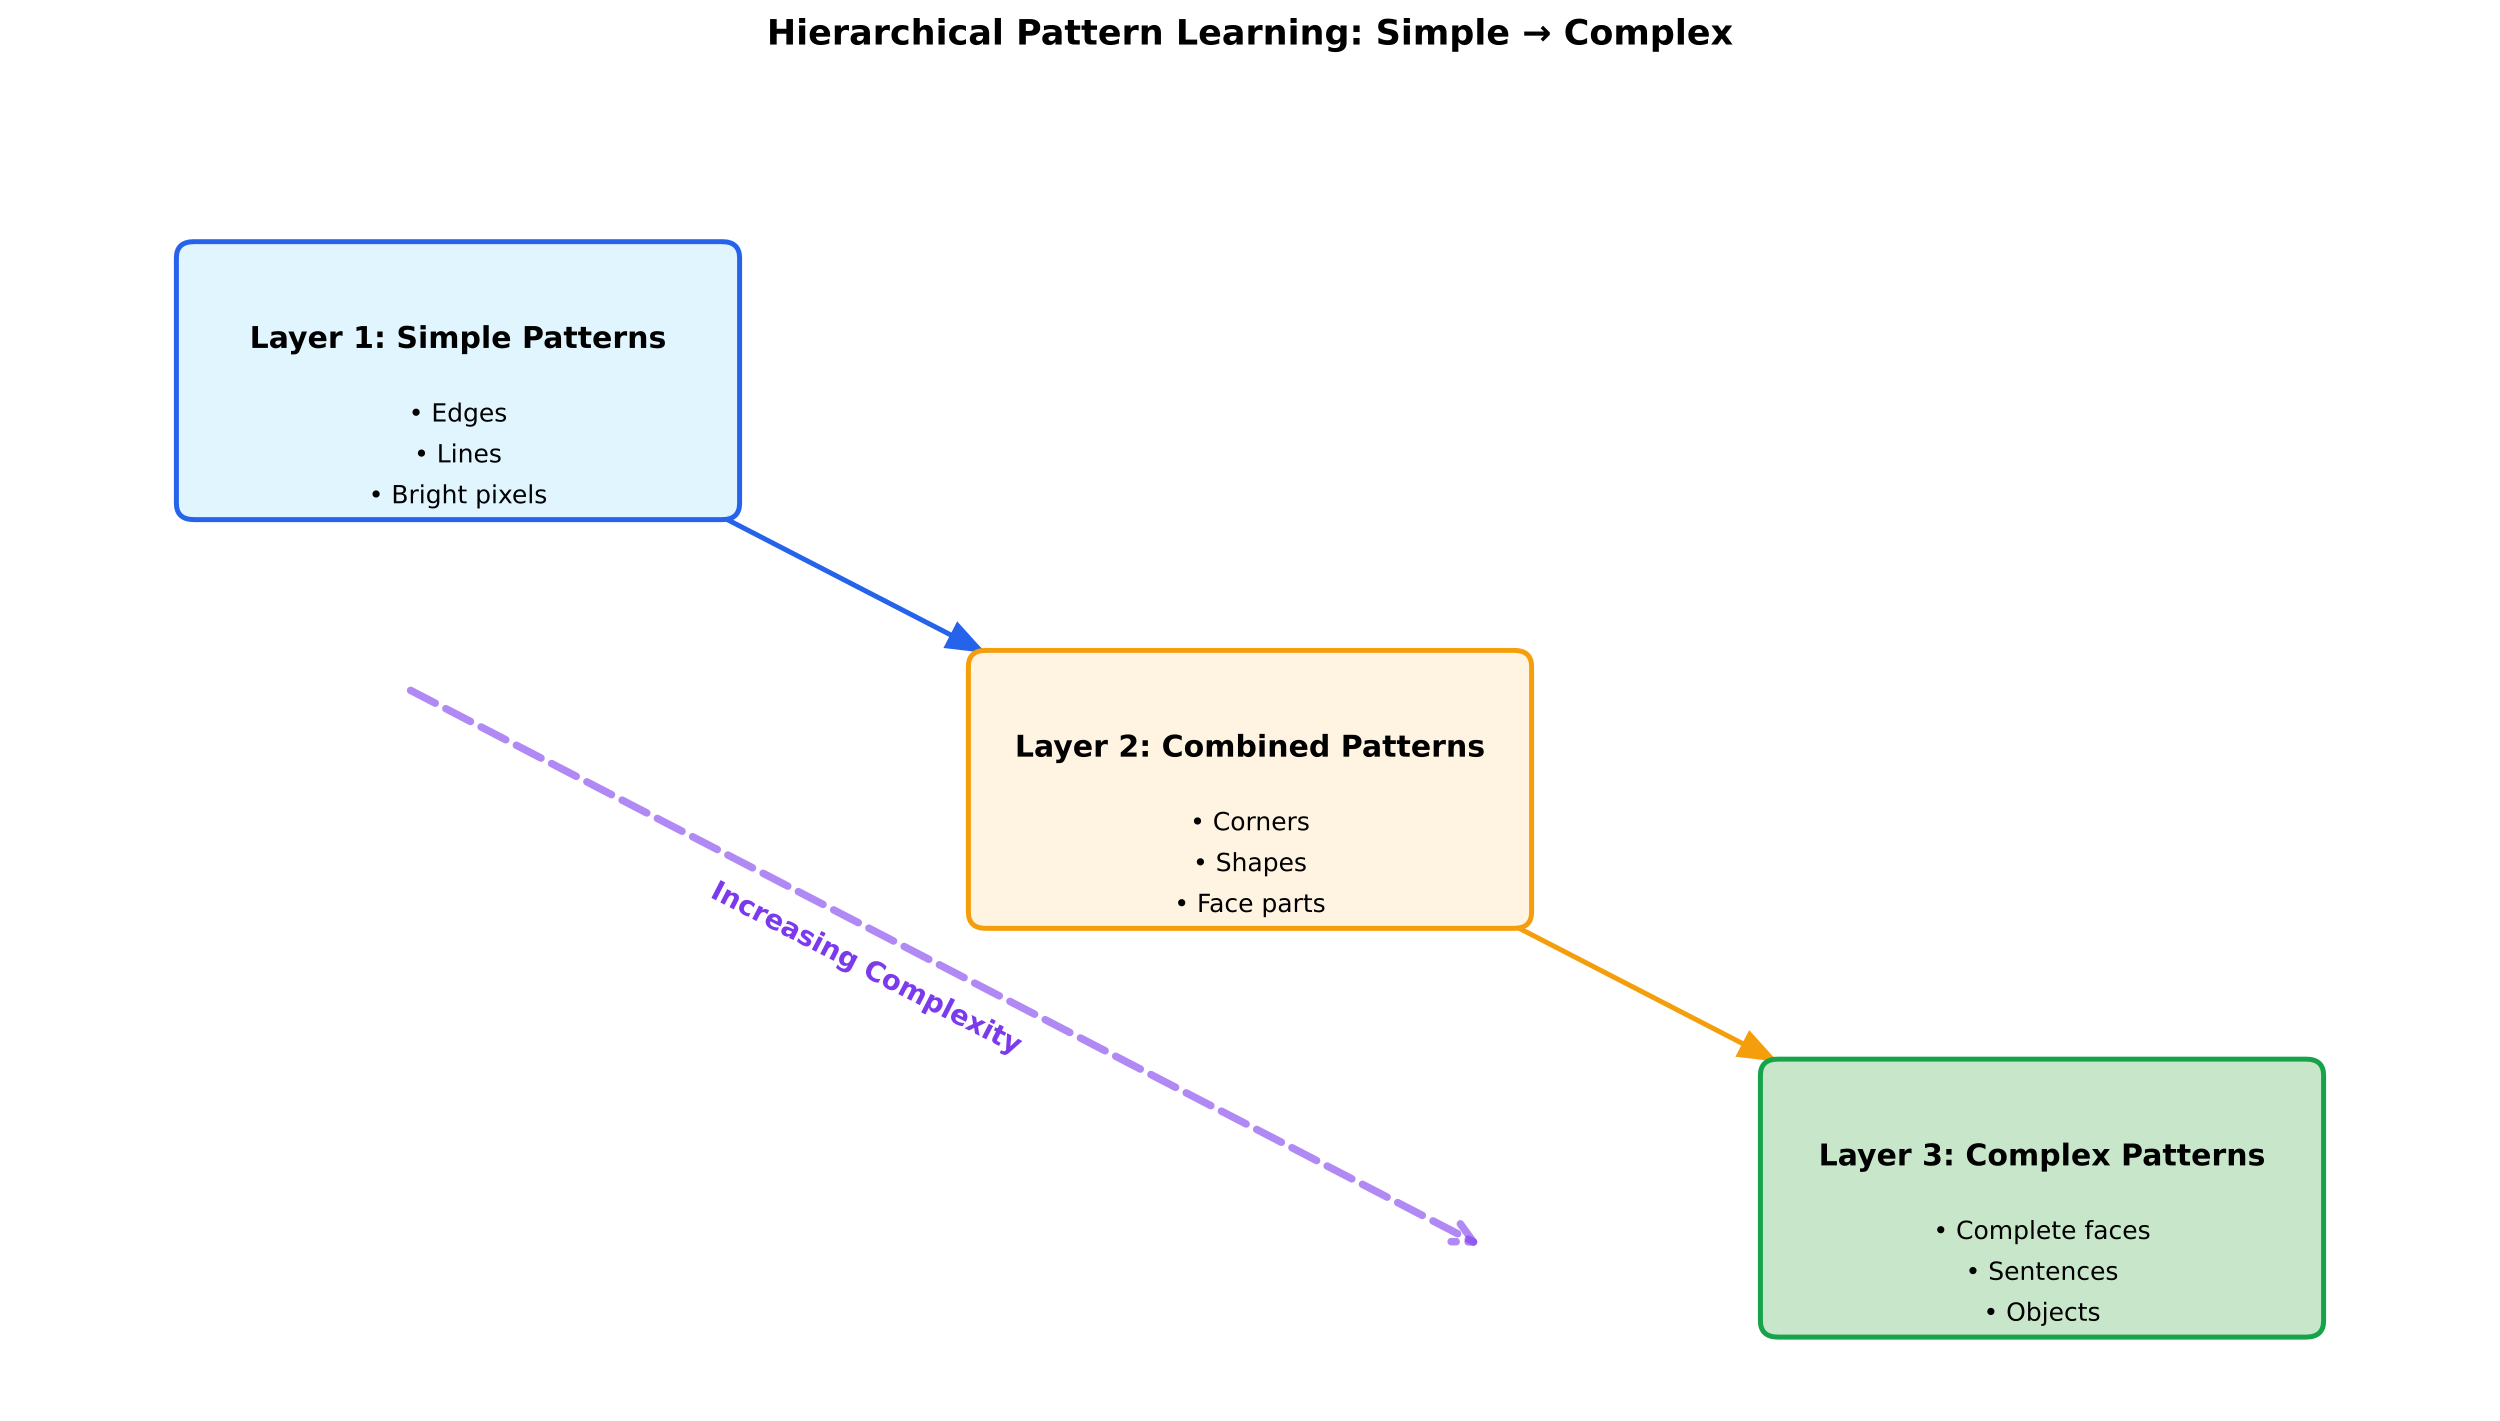
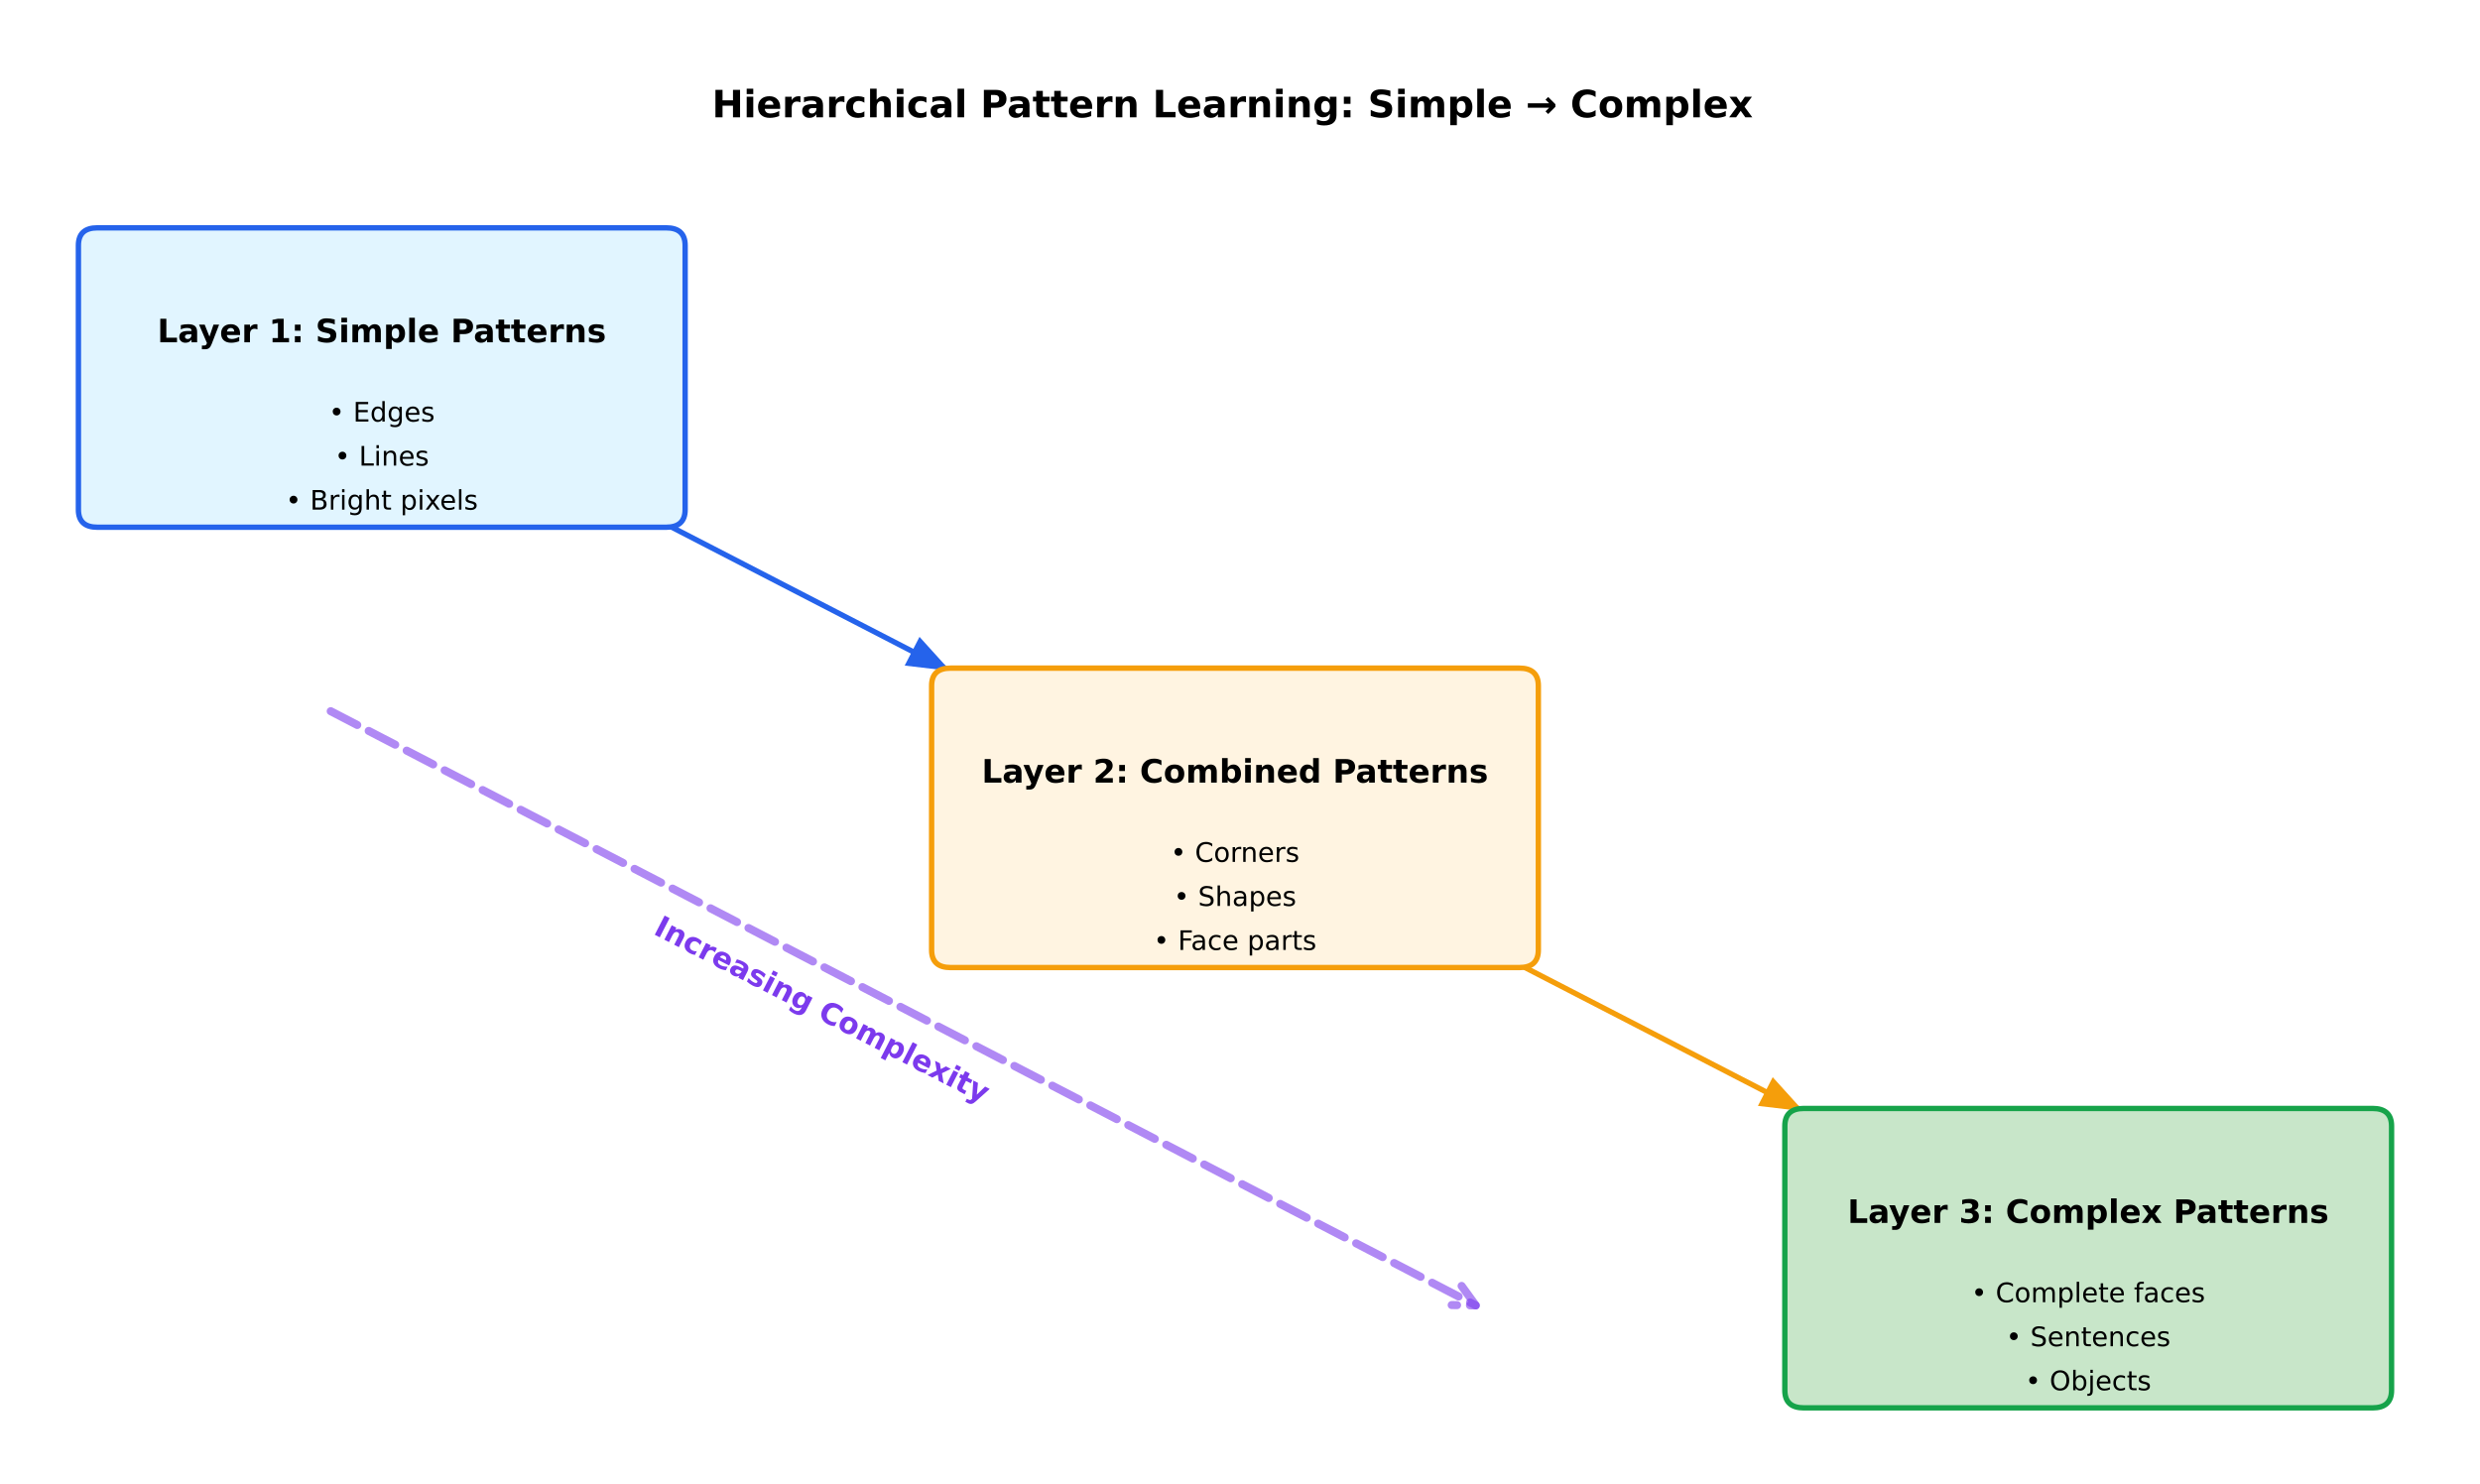
- <svg xmlns="http://www.w3.org/2000/svg" xmlns:xlink="http://www.w3.org/1999/xlink" width="1000.8pt" height="568.638pt" viewBox="0 0 1000.8 568.638" version="1.1" id="svg648">
+ <svg xmlns="http://www.w3.org/2000/svg" xmlns:xlink="http://www.w3.org/1999/xlink" width="921.577pt" height="551.217pt" viewBox="0 0 921.577 551.217" version="1.1" id="svg648">
  <defs id="defs15">
    <style type="text/css" id="style4">*{stroke-linejoin: round; stroke-linecap: butt}</style>
    <marker id="arrow-blue" markerWidth="8" markerHeight="8" refX="7" refY="3" orient="auto">
-       <polygon points="0 0, 8 3, 0 6" fill="#2563eb" id="polygon6" />
+       <polygon points="0,6 0,0 8,3 " fill="#2563eb" id="polygon6" />
    </marker>
    <marker id="arrow-orange" markerWidth="8" markerHeight="8" refX="7" refY="3" orient="auto">
-       <polygon points="0 0, 8 3, 0 6" fill="#f59e0b" id="polygon9" />
+       <polygon points="0,6 0,0 8,3 " fill="#f59e0b" id="polygon9" />
    </marker>
    <marker id="arrow-purple" markerWidth="8" markerHeight="8" refX="7" refY="3" orient="auto">
-       <polygon points="0 0, 8 3, 0 6" fill="#7c3aed" id="polygon12" />
+       <polygon points="0,6 0,0 8,3 " fill="#7c3aed" id="polygon12" />
    </marker>
  </defs>
-   <g id="figure_1" style="display:inline">
-     <g id="axes_1">
+   <g id="figure_1" style="display:inline" transform="translate(-64.58874,-57.42234)">
+     <g id="axes_1" transform="translate(23.11297,45.34314)">
      <g id="box_layer1">
        <g id="patch_2">
          <path d="M 77.657,208.008 H 289.029 q 7.046,0 7.046,-6.545 v -98.175 q 0,-6.545 -7.046,-6.545 H 77.657 q -7.046,0 -7.046,6.545 v 98.175 q 0,6.545 7.046,6.545 z" clip-path="url(#pd5bb34c2ee)" style="fill:#e1f5ff;stroke:#2563eb;stroke-width:2;stroke-linejoin:miter" id="path20" />
        </g>
      </g>
      <g id="patch_3">
        <path d="m 290.887,207.876 101.969,52.624" clip-path="url(#pd5bb34c2ee)" style="fill:none;stroke:#2563eb;stroke-width:2" marker-end="url(#arrow-blue)" id="path24" />
      </g>
      <g id="box_layer2">
        <g id="patch_4">
          <path d="m 394.714,371.633 h 211.371 q 7.046,0 7.046,-6.545 v -98.175 q 0,-6.545 -7.046,-6.545 H 394.714 q -7.046,0 -7.046,6.545 v 98.175 q 0,6.545 7.046,6.545 z" clip-path="url(#pd5bb34c2ee)" style="fill:#fff4e1;stroke:#f59e0b;stroke-width:2;stroke-linejoin:miter" id="path27" />
        </g>
      </g>
      <g id="patch_5">
        <path d="m 607.944,371.501 101.969,52.624" clip-path="url(#pd5bb34c2ee)" style="fill:none;stroke:#f59e0b;stroke-width:2" marker-end="url(#arrow-orange)" id="path31" />
      </g>
      <g id="box_layer3">
        <g id="patch_6">
          <path d="m 711.771,535.258 h 211.371 q 7.046,0 7.046,-6.545 v -98.175 q 0,-6.545 -7.046,-6.545 H 711.771 q -7.046,0 -7.046,6.545 v 98.175 q 0,6.545 7.046,6.545 z" clip-path="url(#pd5bb34c2ee)" style="fill:#c8e6c9;stroke:#16a34a;stroke-width:2;stroke-linejoin:miter" id="path34" />
        </g>
      </g>
      <g id="patch_7" transform="rotate(-9.809686,942.9255,950.5468)">
        <path d="M 290.622,153.586 Q 482.786,299.638 672.28,443.66" clip-path="url(#pd5bb34c2ee)" style="opacity:0.6;fill:none;stroke:#7c3aed;stroke-width:3;stroke-linecap:round;stroke-dasharray:11.1, 4.8;stroke-dashoffset:0" id="path25" />
        <path d="m 668.331,435.635 3.949,8.025 -8.79,-1.656" clip-path="url(#pd5bb34c2ee)" style="opacity:0.6;fill:none;stroke:#7c3aed;stroke-width:3;stroke-linecap:round;stroke-dasharray:11.1, 4.8;stroke-dashoffset:0" id="path28" />
      </g>
      <g id="text_1">
        <g transform="matrix(0.12,0,0,-0.12,99.93161,139.2772)" id="g108">
          <defs id="defs58">
            <path id="DejaVuSans-Bold-4c" d="M 588,4666 H 1791 V 909 H 3903 V 0 H 588 Z" transform="scale(0.015625)" />
            <path id="DejaVuSans-Bold-61" d="m 2106,1575 q -350,0 -527,-119 -176,-118 -176,-350 0,-212 142,-333 143,-120 396,-120 315,0 531,226 216,227 216,568 v 128 z m 1710,422 V 0 H 2688 V 519 Q 2463,200 2181,54 1900,-91 1497,-91 953,-91 614,226 275,544 275,1050 q 0,616 423,903 424,288 1330,288 h 660 v 87 q 0,266 -210,389 -209,124 -653,124 -359,0 -669,-72 -309,-72 -575,-216 v 853 q 360,88 722,133 363,45 725,45 947,0 1367,-373 421,-373 421,-1214 z" transform="scale(0.015625)" />
            <path id="DejaVuSans-Bold-79" d="m 78,3500 h 1119 l 941,-2375 800,2375 H 4056 L 2584,-331 q -221,-585 -517,-817 -295,-233 -779,-233 H 641 v 734 h 350 q 284,0 413,91 130,90 202,325 l 32,97 z" transform="scale(0.015625)" />
            <path id="DejaVuSans-Bold-65" d="M 4031,1759 V 1441 H 1416 q 40,-394 284,-591 244,-197 681,-197 353,0 723,105 371,105 762,317 V 213 Q 3469,63 3072,-14 2675,-91 2278,-91 1328,-91 801,392 275,875 275,1747 q 0,856 517,1346 517,491 1424,491 825,0 1320,-497 495,-496 495,-1328 z m -1150,372 q 0,319 -186,514 -186,196 -486,196 -325,0 -528,-183 -203,-183 -253,-527 z" transform="scale(0.015625)" />
            <path id="DejaVuSans-Bold-72" d="m 3138,2547 q -147,69 -293,101 -145,33 -292,33 -431,0 -664,-277 -233,-276 -233,-791 V 0 H 538 v 3500 h 1118 v -575 q 216,344 495,501 280,158 671,158 56,0 121,-5 66,-4 191,-20 z" transform="scale(0.015625)" />
            <path id="DejaVuSans-Bold-20" transform="scale(0.015625)" d="" />
            <path id="DejaVuSans-Bold-31" d="M 750,831 H 1813 V 3847 L 722,3622 v 819 l 1084,225 H 2950 V 831 H 4013 V 0 H 750 Z" transform="scale(0.015625)" />
            <path id="DejaVuSans-Bold-3a" d="M 716,3500 H 1844 V 2291 H 716 Z m 0,-2291 H 1844 V 0 H 716 Z" transform="scale(0.015625)" />
            <path id="DejaVuSans-Bold-53" d="m 3834,4519 v -988 q -384,172 -750,259 -365,88 -690,88 -431,0 -638,-119 -206,-118 -206,-368 0,-188 139,-293 139,-104 505,-179 l 512,-103 q 778,-157 1106,-476 329,-318 329,-906 Q 4141,663 3683,286 3225,-91 2284,-91 1841,-91 1394,-6 947,78 500,244 v 1015 q 447,-237 864,-358 417,-120 805,-120 394,0 603,131 209,132 209,376 0,218 -142,337 -142,119 -567,213 l -466,103 q -700,150 -1024,478 -323,328 -323,884 0,697 450,1072 450,375 1294,375 385,0 791,-58 406,-58 840,-173 z" transform="scale(0.015625)" />
            <path id="DejaVuSans-Bold-69" d="M 538,3500 H 1656 V 0 H 538 Z m 0,1363 H 1656 V 3950 H 538 Z" transform="scale(0.015625)" />
            <path id="DejaVuSans-Bold-6d" d="m 3781,2919 q 213,325 505,495 292,170 642,170 603,0 919,-372 316,-371 316,-1081 V 0 H 5038 v 1825 q 3,41 4,84 2,44 2,125 0,372 -110,539 -109,168 -353,168 -318,0 -492,-263 -173,-262 -180,-759 V 0 H 2784 v 1825 q 0,581 -100,748 -100,168 -356,168 -322,0 -497,-264 -175,-264 -175,-755 V 0 H 531 v 3500 h 1125 v -512 q 207,296 474,446 267,150 589,150 362,0 640,-175 279,-175 422,-490 z" transform="scale(0.015625)" />
            <path id="DejaVuSans-Bold-70" d="M 1656,506 V -1331 H 538 v 4831 h 1118 v -512 q 232,306 513,451 281,145 647,145 647,0 1062,-514 416,-514 416,-1323 0,-809 -416,-1324 -415,-514 -1062,-514 -366,0 -647,145 -281,146 -513,452 z m 744,2266 q -359,0 -552,-264 -192,-264 -192,-761 0,-497 192,-761 193,-264 552,-264 359,0 548,262 190,263 190,763 0,500 -190,762 -189,263 -548,263 z" transform="scale(0.015625)" />
            <path id="DejaVuSans-Bold-6c" d="M 538,4863 H 1656 V 0 H 538 Z" transform="scale(0.015625)" />
            <path id="DejaVuSans-Bold-50" d="m 588,4666 h 1996 q 891,0 1367,-396 477,-395 477,-1126 0,-735 -477,-1130 -476,-395 -1367,-395 H 1791 V 0 H 588 Z M 1791,3794 V 2491 h 665 q 350,0 541,170 191,170 191,483 0,312 -191,481 -191,169 -541,169 z" transform="scale(0.015625)" />
            <path id="DejaVuSans-Bold-74" d="M 1759,4494 V 3500 H 2913 V 2700 H 1759 V 1216 q 0,-244 97,-330 97,-86 385,-86 h 575 V 0 H 1856 Q 1194,0 917,276 641,553 641,1216 V 2700 H 84 v 800 h 557 v 994 z" transform="scale(0.015625)" />
            <path id="DejaVuSans-Bold-6e" d="M 4056,2131 V 0 H 2931 v 347 1284 q 0,453 -20,625 -20,172 -70,253 -66,110 -179,171 -112,61 -256,61 -350,0 -550,-271 -200,-270 -200,-748 V 0 H 538 v 3500 h 1118 v -512 q 253,306 537,451 285,145 629,145 606,0 920,-372 314,-371 314,-1081 z" transform="scale(0.015625)" />
            <path id="DejaVuSans-Bold-73" d="m 3272,3391 v -850 q -359,150 -694,225 -334,75 -631,75 -319,0 -474,-80 -154,-80 -154,-245 0,-135 117,-207 117,-71 420,-106 l 197,-28 q 860,-109 1156,-359 297,-250 297,-785 0,-559 -413,-841 -412,-281 -1230,-281 -347,0 -718,55 -370,55 -761,164 v 850 q 335,-162 686,-244 352,-81 714,-81 329,0 494,90 166,91 166,270 0,150 -114,223 -114,73 -455,114 l -197,25 q -747,94 -1047,347 -300,253 -300,769 0,556 381,824 382,269 1169,269 310,0 650,-47 341,-46 741,-146 z" transform="scale(0.015625)" />
          </defs>
          <use xlink:href="#DejaVuSans-Bold-4c" id="use60" />
          <use xlink:href="#DejaVuSans-Bold-61" x="63.721" id="use62" />
          <use xlink:href="#DejaVuSans-Bold-79" x="128.076" id="use64" />
          <use xlink:href="#DejaVuSans-Bold-65" x="193.262" id="use66" />
          <use xlink:href="#DejaVuSans-Bold-72" x="261.084" id="use68" />
          <use xlink:href="#DejaVuSans-Bold-20" x="310.4" id="use70" />
          <use xlink:href="#DejaVuSans-Bold-31" x="345.215" id="use72" />
          <use xlink:href="#DejaVuSans-Bold-3a" x="414.795" id="use74" />
          <use xlink:href="#DejaVuSans-Bold-20" x="454.785" id="use76" />
          <use xlink:href="#DejaVuSans-Bold-53" x="489.6" id="use78" />
          <use xlink:href="#DejaVuSans-Bold-69" x="561.621" id="use80" />
          <use xlink:href="#DejaVuSans-Bold-6d" x="595.898" id="use82" />
          <use xlink:href="#DejaVuSans-Bold-70" x="700.098" id="use84" />
          <use xlink:href="#DejaVuSans-Bold-6c" x="771.68" id="use86" />
          <use xlink:href="#DejaVuSans-Bold-65" x="805.957" id="use88" />
          <use xlink:href="#DejaVuSans-Bold-20" x="873.779" id="use90" />
          <use xlink:href="#DejaVuSans-Bold-50" x="908.594" id="use92" />
          <use xlink:href="#DejaVuSans-Bold-61" x="979.26" id="use94" />
          <use xlink:href="#DejaVuSans-Bold-74" x="1046.74" id="use96" />
          <use xlink:href="#DejaVuSans-Bold-74" x="1094.543" id="use98" />
          <use xlink:href="#DejaVuSans-Bold-65" x="1142.346" id="use100" />
          <use xlink:href="#DejaVuSans-Bold-72" x="1210.168" id="use102" />
          <use xlink:href="#DejaVuSans-Bold-6e" x="1259.484" id="use104" />
          <use xlink:href="#DejaVuSans-Bold-73" x="1330.676" id="use106" />
        </g>
      </g>
      <g id="text_2">
        <g transform="matrix(0.1,0,0,-0.1,163.6155,168.7378)" id="g134">
          <defs id="defs118">
            <path id="DejaVuSans-2022" d="m 959,2381 q 0,388 270,655 271,267 665,267 387,0 654,-267 268,-267 268,-655 0,-390 -269,-659 -269,-269 -659,-269 -391,0 -660,269 -269,269 -269,659 z" transform="scale(0.015625)" />
            <path id="DejaVuSans-20" transform="scale(0.015625)" d="" />
            <path id="DejaVuSans-45" d="M 628,4666 H 3578 V 4134 H 1259 V 2753 H 3481 V 2222 H 1259 V 531 H 3634 V 0 H 628 Z" transform="scale(0.015625)" />
            <path id="DejaVuSans-64" d="m 2906,2969 v 1894 h 575 V 0 H 2906 V 525 Q 2725,213 2448,61 2172,-91 1784,-91 1150,-91 751,415 353,922 353,1747 q 0,825 398,1331 399,506 1033,506 388,0 664,-152 277,-151 458,-463 z M 947,1747 q 0,-634 261,-995 261,-361 717,-361 456,0 718,361 263,361 263,995 0,634 -263,995 -262,361 -718,361 -456,0 -717,-361 -261,-361 -261,-995 z" transform="scale(0.015625)" />
            <path id="DejaVuSans-67" d="m 2906,1791 q 0,625 -258,968 -257,344 -723,344 -462,0 -720,-344 -258,-343 -258,-968 0,-622 258,-966 258,-344 720,-344 466,0 723,344 258,344 258,966 z M 3481,434 q 0,-893 -397,-1329 -396,-436 -1215,-436 -303,0 -572,45 -269,45 -522,139 v 559 q 253,-137 500,-202 247,-66 503,-66 566,0 847,295 281,295 281,892 V 616 Q 2728,306 2450,153 2172,0 1784,0 1141,0 747,490 353,981 353,1791 q 0,812 394,1302 394,491 1037,491 388,0 666,-153 278,-153 456,-462 v 531 h 575 z" transform="scale(0.015625)" />
            <path id="DejaVuSans-65" d="M 3597,1894 V 1613 H 953 q 38,-594 358,-905 320,-311 892,-311 331,0 642,81 311,81 618,244 V 178 Q 3153,47 2828,-22 2503,-91 2169,-91 1331,-91 842,396 353,884 353,1716 q 0,859 464,1363 464,505 1252,505 706,0 1117,-455 411,-454 411,-1235 z m -575,169 q -6,471 -264,752 -258,282 -683,282 -481,0 -770,-272 -289,-272 -333,-766 z" transform="scale(0.015625)" />
            <path id="DejaVuSans-73" d="m 2834,3397 v -544 q -243,125 -506,187 -262,63 -544,63 -428,0 -642,-131 -214,-131 -214,-394 0,-200 153,-314 153,-114 616,-217 l 197,-44 q 612,-131 870,-370 258,-239 258,-667 0,-488 -386,-773 Q 2250,-91 1575,-91 1294,-91 989,-36 684,19 347,128 v 594 q 319,-166 628,-249 309,-82 613,-82 406,0 624,139 219,139 219,392 0,234 -158,359 -157,125 -692,241 l -200,47 q -534,112 -772,345 -237,233 -237,639 0,494 350,762 350,269 994,269 318,0 599,-47 282,-46 519,-140 z" transform="scale(0.015625)" />
          </defs>
          <use xlink:href="#DejaVuSans-2022" id="use120" />
          <use xlink:href="#DejaVuSans-20" x="58.984" id="use122" />
          <use xlink:href="#DejaVuSans-45" x="90.771" id="use124" />
          <use xlink:href="#DejaVuSans-64" x="153.955" id="use126" />
          <use xlink:href="#DejaVuSans-67" x="217.432" id="use128" />
          <use xlink:href="#DejaVuSans-65" x="280.908" id="use130" />
          <use xlink:href="#DejaVuSans-73" x="342.432" id="use132" />
        </g>
      </g>
      <g id="text_3">
        <g transform="matrix(0.1,0,0,-0.1,165.7796,185.1003)" id="g156">
          <defs id="defs140">
            <path id="DejaVuSans-4c" d="m 628,4666 h 631 V 531 H 3531 V 0 H 628 Z" transform="scale(0.015625)" />
            <path id="DejaVuSans-69" d="m 603,3500 h 575 V 0 H 603 Z m 0,1363 h 575 V 4134 H 603 Z" transform="scale(0.015625)" />
            <path id="DejaVuSans-6e" d="M 3513,2113 V 0 h -575 v 2094 q 0,497 -194,743 -194,247 -581,247 -466,0 -735,-297 -269,-296 -269,-809 V 0 H 581 v 3500 h 578 v -544 q 207,316 486,472 280,156 646,156 603,0 912,-373 310,-373 310,-1098 z" transform="scale(0.015625)" />
          </defs>
          <use xlink:href="#DejaVuSans-2022" id="use142" />
          <use xlink:href="#DejaVuSans-20" x="58.984" id="use144" />
          <use xlink:href="#DejaVuSans-4c" x="90.771" id="use146" />
          <use xlink:href="#DejaVuSans-69" x="146.484" id="use148" />
          <use xlink:href="#DejaVuSans-6e" x="174.268" id="use150" />
          <use xlink:href="#DejaVuSans-65" x="237.646" id="use152" />
          <use xlink:href="#DejaVuSans-73" x="299.17" id="use154" />
        </g>
      </g>
      <g id="text_4">
        <g transform="matrix(0.1,0,0,-0.1,147.6007,201.4628)" id="g198">
          <defs id="defs166">
            <path id="DejaVuSans-42" d="M 1259,2228 V 519 h 1013 q 509,0 754,211 246,211 246,645 0,438 -246,645 -245,208 -754,208 z m 0,1919 V 2741 h 935 q 462,0 688,173 227,174 227,530 0,353 -227,528 -226,175 -688,175 z m -631,519 h 1613 q 722,0 1112,-300 391,-300 391,-853 0,-429 -200,-682 -200,-253 -588,-315 466,-100 724,-418 258,-317 258,-792 0,-625 -425,-966 Q 3088,0 2303,0 H 628 Z" transform="scale(0.015625)" />
            <path id="DejaVuSans-72" d="m 2631,2963 q -97,56 -211,82 -114,27 -251,27 -488,0 -749,-317 -261,-317 -261,-911 V 0 H 581 v 3500 h 578 v -544 q 182,319 472,473 291,155 707,155 59,0 131,-8 72,-7 159,-23 z" transform="scale(0.015625)" />
            <path id="DejaVuSans-68" d="M 3513,2113 V 0 h -575 v 2094 q 0,497 -194,743 -194,247 -581,247 -466,0 -735,-297 -269,-296 -269,-809 V 0 H 581 v 4863 h 578 V 2956 q 207,316 486,472 280,156 646,156 603,0 912,-373 310,-373 310,-1098 z" transform="scale(0.015625)" />
            <path id="DejaVuSans-74" d="M 1172,4494 V 3500 H 2356 V 3053 H 1172 V 1153 q 0,-428 117,-550 117,-122 477,-122 h 590 V 0 H 1766 Q 1100,0 847,248 594,497 594,1153 V 3053 H 172 v 447 h 422 v 994 z" transform="scale(0.015625)" />
            <path id="DejaVuSans-70" d="M 1159,525 V -1331 H 581 v 4831 h 578 v -531 q 182,312 458,463 277,152 661,152 638,0 1036,-506 399,-506 399,-1331 0,-825 -399,-1332 -398,-506 -1036,-506 -384,0 -661,152 -276,152 -458,464 z m 1957,1222 q 0,634 -261,995 -261,361 -717,361 -457,0 -718,-361 -261,-361 -261,-995 0,-634 261,-995 261,-361 718,-361 456,0 717,361 261,361 261,995 z" transform="scale(0.015625)" />
            <path id="DejaVuSans-78" d="M 3513,3500 2247,1797 3578,0 H 2900 L 1881,1375 863,0 H 184 L 1544,1831 300,3500 h 678 l 928,-1247 928,1247 z" transform="scale(0.015625)" />
            <path id="DejaVuSans-6c" d="m 603,4863 h 575 V 0 H 603 Z" transform="scale(0.015625)" />
          </defs>
          <use xlink:href="#DejaVuSans-2022" id="use168" />
          <use xlink:href="#DejaVuSans-20" x="58.984" id="use170" />
          <use xlink:href="#DejaVuSans-42" x="90.771" id="use172" />
          <use xlink:href="#DejaVuSans-72" x="159.375" id="use174" />
          <use xlink:href="#DejaVuSans-69" x="200.488" id="use176" />
          <use xlink:href="#DejaVuSans-67" x="228.271" id="use178" />
          <use xlink:href="#DejaVuSans-68" x="291.748" id="use180" />
          <use xlink:href="#DejaVuSans-74" x="355.127" id="use182" />
          <use xlink:href="#DejaVuSans-20" x="394.336" id="use184" />
          <use xlink:href="#DejaVuSans-70" x="426.123" id="use186" />
          <use xlink:href="#DejaVuSans-69" x="489.6" id="use188" />
          <use xlink:href="#DejaVuSans-78" x="517.383" id="use190" />
          <use xlink:href="#DejaVuSans-65" x="573.438" id="use192" />
          <use xlink:href="#DejaVuSans-6c" x="634.961" id="use194" />
          <use xlink:href="#DejaVuSans-73" x="662.744" id="use196" />
        </g>
      </g>
      <g id="text_5">
        <g transform="matrix(0.12,0,0,-0.12,406.275,302.9022)" id="g260">
          <defs id="defs206">
            <path id="DejaVuSans-Bold-32" d="M 1844,884 H 3897 V 0 H 506 v 884 l 1703,1504 q 229,206 338,403 109,197 109,409 0,328 -220,528 -220,200 -586,200 -281,0 -616,-120 -334,-120 -715,-358 v 1025 q 406,134 803,204 397,71 778,71 838,0 1302,-369 464,-368 464,-1028 0,-381 -197,-711 -197,-329 -828,-883 z" transform="scale(0.015625)" />
            <path id="DejaVuSans-Bold-43" d="M 4288,256 Q 3956,84 3597,-3 3238,-91 2847,-91 1681,-91 1000,561 319,1213 319,2328 q 0,1119 681,1770 681,652 1847,652 391,0 750,-88 359,-87 691,-259 v -965 q -335,228 -660,334 -325,106 -684,106 -644,0 -1013,-413 -368,-412 -368,-1137 0,-722 368,-1135 369,-412 1013,-412 359,0 684,106 325,107 660,335 z" transform="scale(0.015625)" />
            <path id="DejaVuSans-Bold-6f" d="m 2203,2784 q -372,0 -567,-267 -195,-267 -195,-770 0,-503 195,-771 195,-267 567,-267 366,0 559,267 194,268 194,771 0,503 -194,770 -193,267 -559,267 z m 0,800 q 903,0 1411,-488 508,-487 508,-1349 Q 4122,884 3614,396 3106,-91 2203,-91 1297,-91 786,396 275,884 275,1747 q 0,862 511,1349 511,488 1417,488 z" transform="scale(0.015625)" />
            <path id="DejaVuSans-Bold-62" d="m 2400,722 q 359,0 548,262 190,263 190,763 0,500 -190,762 -189,263 -548,263 -359,0 -552,-264 -192,-264 -192,-761 0,-497 192,-761 193,-264 552,-264 z m -744,2266 q 232,306 513,451 281,145 647,145 647,0 1062,-514 416,-514 416,-1323 Q 4294,938 3878,423 3463,-91 2816,-91 2450,-91 2169,54 1888,200 1656,506 V 0 H 538 v 4863 h 1118 z" transform="scale(0.015625)" />
            <path id="DejaVuSans-Bold-64" d="M 2919,2988 V 4863 H 4044 V 0 H 2919 V 506 Q 2688,197 2409,53 2131,-91 1766,-91 1119,-91 703,423 288,938 288,1747 q 0,809 415,1323 416,514 1063,514 362,0 642,-145 280,-145 511,-451 z M 2181,722 q 360,0 549,262 189,263 189,763 0,500 -189,762 -189,263 -549,263 -356,0 -545,-263 -189,-262 -189,-762 0,-500 189,-763 189,-262 545,-262 z" transform="scale(0.015625)" />
          </defs>
          <use xlink:href="#DejaVuSans-Bold-4c" id="use208" />
          <use xlink:href="#DejaVuSans-Bold-61" x="63.721" id="use210" />
          <use xlink:href="#DejaVuSans-Bold-79" x="128.076" id="use212" />
          <use xlink:href="#DejaVuSans-Bold-65" x="193.262" id="use214" />
          <use xlink:href="#DejaVuSans-Bold-72" x="261.084" id="use216" />
          <use xlink:href="#DejaVuSans-Bold-20" x="310.4" id="use218" />
          <use xlink:href="#DejaVuSans-Bold-32" x="345.215" id="use220" />
          <use xlink:href="#DejaVuSans-Bold-3a" x="414.795" id="use222" />
          <use xlink:href="#DejaVuSans-Bold-20" x="454.785" id="use224" />
          <use xlink:href="#DejaVuSans-Bold-43" x="489.6" id="use226" />
          <use xlink:href="#DejaVuSans-Bold-6f" x="562.988" id="use228" />
          <use xlink:href="#DejaVuSans-Bold-6d" x="631.689" id="use230" />
          <use xlink:href="#DejaVuSans-Bold-62" x="735.889" id="use232" />
          <use xlink:href="#DejaVuSans-Bold-69" x="807.471" id="use234" />
          <use xlink:href="#DejaVuSans-Bold-6e" x="841.748" id="use236" />
          <use xlink:href="#DejaVuSans-Bold-65" x="912.939" id="use238" />
          <use xlink:href="#DejaVuSans-Bold-64" x="980.762" id="use240" />
          <use xlink:href="#DejaVuSans-Bold-20" x="1052.344" id="use242" />
          <use xlink:href="#DejaVuSans-Bold-50" x="1087.158" id="use244" />
          <use xlink:href="#DejaVuSans-Bold-61" x="1157.824" id="use246" />
          <use xlink:href="#DejaVuSans-Bold-74" x="1225.305" id="use248" />
          <use xlink:href="#DejaVuSans-Bold-74" x="1273.107" id="use250" />
          <use xlink:href="#DejaVuSans-Bold-65" x="1320.91" id="use252" />
          <use xlink:href="#DejaVuSans-Bold-72" x="1388.732" id="use254" />
          <use xlink:href="#DejaVuSans-Bold-6e" x="1438.049" id="use256" />
          <use xlink:href="#DejaVuSans-Bold-73" x="1509.24" id="use258" />
        </g>
      </g>
      <g id="text_6">
        <g transform="matrix(0.1,0,0,-0.1,476.4375,332.3628)" id="g285">
          <defs id="defs265">
            <path id="DejaVuSans-43" d="m 4122,4306 v -665 q -319,297 -680,443 -361,147 -767,147 -800,0 -1225,-489 -425,-489 -425,-1414 0,-922 425,-1411 425,-489 1225,-489 406,0 767,147 361,147 680,444 V 359 Q 3791,134 3420,21 3050,-91 2638,-91 1578,-91 968,557 359,1206 359,2328 q 0,1125 609,1773 610,649 1670,649 418,0 788,-111 371,-111 696,-333 z" transform="scale(0.015625)" />
            <path id="DejaVuSans-6f" d="m 1959,3097 q -462,0 -731,-361 -269,-361 -269,-989 0,-628 267,-989 268,-361 733,-361 460,0 728,362 269,363 269,988 0,622 -269,986 -268,364 -728,364 z m 0,487 q 750,0 1178,-488 429,-487 429,-1349 Q 3566,888 3137,398 2709,-91 1959,-91 1206,-91 779,398 353,888 353,1747 q 0,862 426,1349 427,488 1180,488 z" transform="scale(0.015625)" />
          </defs>
          <use xlink:href="#DejaVuSans-2022" id="use267" />
          <use xlink:href="#DejaVuSans-20" x="58.984" id="use269" />
          <use xlink:href="#DejaVuSans-43" x="90.771" id="use271" />
          <use xlink:href="#DejaVuSans-6f" x="160.596" id="use273" />
          <use xlink:href="#DejaVuSans-72" x="221.777" id="use275" />
          <use xlink:href="#DejaVuSans-6e" x="261.141" id="use277" />
          <use xlink:href="#DejaVuSans-65" x="324.52" id="use279" />
          <use xlink:href="#DejaVuSans-72" x="386.043" id="use281" />
          <use xlink:href="#DejaVuSans-73" x="427.156" id="use283" />
        </g>
      </g>
      <g id="text_7">
        <g transform="matrix(0.1,0,0,-0.1,477.5992,348.7253)" id="g308">
          <defs id="defs290">
            <path id="DejaVuSans-53" d="m 3425,4513 v -616 q -359,172 -678,256 -319,85 -616,85 -515,0 -795,-200 -280,-200 -280,-569 0,-310 186,-468 186,-157 705,-254 l 381,-78 q 706,-135 1042,-474 336,-339 336,-907 0,-679 -455,-1029 -454,-350 -1332,-350 -331,0 -705,75 -373,75 -773,222 v 650 q 384,-215 753,-325 369,-109 725,-109 540,0 834,212 294,213 294,607 0,343 -211,537 -211,194 -692,291 l -385,75 q -706,140 -1022,440 -315,300 -315,835 0,619 436,975 436,356 1201,356 329,0 669,-60 341,-59 697,-177 z" transform="scale(0.015625)" />
            <path id="DejaVuSans-61" d="m 2194,1759 q -697,0 -966,-159 -269,-159 -269,-544 0,-306 202,-486 202,-179 548,-179 479,0 768,339 289,339 289,901 v 128 z m 1147,238 V 0 H 2766 V 531 Q 2569,213 2275,61 1981,-91 1556,-91 q -537,0 -855,302 -317,302 -317,808 0,590 395,890 396,300 1180,300 h 807 v 57 q 0,397 -261,614 -261,217 -733,217 -300,0 -585,-72 -284,-72 -546,-216 v 532 q 315,122 612,182 297,61 578,61 760,0 1135,-394 375,-393 375,-1193 z" transform="scale(0.015625)" />
          </defs>
          <use xlink:href="#DejaVuSans-2022" id="use292" />
          <use xlink:href="#DejaVuSans-20" x="58.984" id="use294" />
          <use xlink:href="#DejaVuSans-53" x="90.771" id="use296" />
          <use xlink:href="#DejaVuSans-68" x="154.248" id="use298" />
          <use xlink:href="#DejaVuSans-61" x="217.627" id="use300" />
          <use xlink:href="#DejaVuSans-70" x="278.906" id="use302" />
          <use xlink:href="#DejaVuSans-65" x="342.383" id="use304" />
          <use xlink:href="#DejaVuSans-73" x="403.906" id="use306" />
        </g>
      </g>
      <g id="text_8">
        <g transform="matrix(0.1,0,0,-0.1,470.1047,365.0878)" id="g339">
          <defs id="defs313">
            <path id="DejaVuSans-46" d="M 628,4666 H 3309 V 4134 H 1259 V 2759 H 3109 V 2228 H 1259 V 0 H 628 Z" transform="scale(0.015625)" />
            <path id="DejaVuSans-63" d="m 3122,3366 v -538 q -244,135 -489,202 -245,67 -495,67 -560,0 -870,-355 -309,-354 -309,-995 0,-641 309,-996 310,-354 870,-354 250,0 495,67 245,67 489,202 V 134 Q 2881,22 2623,-34 2366,-91 2075,-91 1284,-91 818,406 353,903 353,1747 q 0,856 470,1346 471,491 1290,491 265,0 518,-55 253,-54 491,-163 z" transform="scale(0.015625)" />
          </defs>
          <use xlink:href="#DejaVuSans-2022" id="use315" />
          <use xlink:href="#DejaVuSans-20" x="58.984" id="use317" />
          <use xlink:href="#DejaVuSans-46" x="90.771" id="use319" />
          <use xlink:href="#DejaVuSans-61" x="139.166" id="use321" />
          <use xlink:href="#DejaVuSans-63" x="200.445" id="use323" />
          <use xlink:href="#DejaVuSans-65" x="255.426" id="use325" />
          <use xlink:href="#DejaVuSans-20" x="316.949" id="use327" />
          <use xlink:href="#DejaVuSans-70" x="348.736" id="use329" />
          <use xlink:href="#DejaVuSans-61" x="412.213" id="use331" />
          <use xlink:href="#DejaVuSans-72" x="473.492" id="use333" />
          <use xlink:href="#DejaVuSans-74" x="514.605" id="use335" />
          <use xlink:href="#DejaVuSans-73" x="553.814" id="use337" />
        </g>
      </g>
      <g id="text_9">
        <g transform="matrix(0.12,0,0,-0.12,728.0281,466.5272)" id="g396">
          <defs id="defs344">
            <path id="DejaVuSans-Bold-33" d="m 2981,2516 q 472,-122 717,-424 246,-301 246,-767 0,-694 -532,-1055 -531,-361 -1549,-361 -360,0 -721,58 -361,58 -714,174 v 928 q 338,-169 670,-255 333,-86 655,-86 478,0 733,165 255,166 255,476 0,319 -261,483 -261,164 -771,164 h -481 v 775 h 506 q 454,0 675,142 222,142 222,433 0,268 -216,415 -215,147 -609,147 -290,0 -587,-66 -297,-65 -591,-193 v 881 q 356,100 706,150 350,50 688,50 909,0 1360,-299 452,-298 452,-898 0,-409 -216,-670 -215,-261 -637,-367 z" transform="scale(0.015625)" />
            <path id="DejaVuSans-Bold-78" d="M 1422,1791 159,3500 h 1185 l 715,-1037 725,1037 H 3969 L 2706,1797 4031,0 H 2847 L 2059,1106 1281,0 H 97 Z" transform="scale(0.015625)" />
          </defs>
          <use xlink:href="#DejaVuSans-Bold-4c" id="use346" />
          <use xlink:href="#DejaVuSans-Bold-61" x="63.721" id="use348" />
          <use xlink:href="#DejaVuSans-Bold-79" x="128.076" id="use350" />
          <use xlink:href="#DejaVuSans-Bold-65" x="193.262" id="use352" />
          <use xlink:href="#DejaVuSans-Bold-72" x="261.084" id="use354" />
          <use xlink:href="#DejaVuSans-Bold-20" x="310.4" id="use356" />
          <use xlink:href="#DejaVuSans-Bold-33" x="345.215" id="use358" />
          <use xlink:href="#DejaVuSans-Bold-3a" x="414.795" id="use360" />
          <use xlink:href="#DejaVuSans-Bold-20" x="454.785" id="use362" />
          <use xlink:href="#DejaVuSans-Bold-43" x="489.6" id="use364" />
          <use xlink:href="#DejaVuSans-Bold-6f" x="562.988" id="use366" />
          <use xlink:href="#DejaVuSans-Bold-6d" x="631.689" id="use368" />
          <use xlink:href="#DejaVuSans-Bold-70" x="735.889" id="use370" />
          <use xlink:href="#DejaVuSans-Bold-6c" x="807.471" id="use372" />
          <use xlink:href="#DejaVuSans-Bold-65" x="841.748" id="use374" />
          <use xlink:href="#DejaVuSans-Bold-78" x="909.57" id="use376" />
          <use xlink:href="#DejaVuSans-Bold-20" x="974.072" id="use378" />
          <use xlink:href="#DejaVuSans-Bold-50" x="1008.887" id="use380" />
          <use xlink:href="#DejaVuSans-Bold-61" x="1079.553" id="use382" />
          <use xlink:href="#DejaVuSans-Bold-74" x="1147.033" id="use384" />
          <use xlink:href="#DejaVuSans-Bold-74" x="1194.836" id="use386" />
          <use xlink:href="#DejaVuSans-Bold-65" x="1242.639" id="use388" />
          <use xlink:href="#DejaVuSans-Bold-72" x="1310.461" id="use390" />
          <use xlink:href="#DejaVuSans-Bold-6e" x="1359.777" id="use392" />
          <use xlink:href="#DejaVuSans-Bold-73" x="1430.969" id="use394" />
        </g>
      </g>
      <g id="text_10">
        <g transform="matrix(0.1,0,0,-0.1,773.9774,495.9878)" id="g435">
          <defs id="defs401">
            <path id="DejaVuSans-6d" d="m 3328,2828 q 216,388 516,572 300,184 706,184 547,0 844,-383 297,-382 297,-1088 V 0 h -578 v 2094 q 0,503 -179,746 -178,244 -543,244 -447,0 -707,-297 -259,-296 -259,-809 V 0 h -578 v 2094 q 0,506 -178,748 -178,242 -550,242 -441,0 -701,-298 -259,-298 -259,-808 V 0 H 581 v 3500 h 578 v -544 q 197,322 472,475 275,153 653,153 382,0 649,-194 267,-193 395,-562 z" transform="scale(0.015625)" />
            <path id="DejaVuSans-66" d="m 2375,4863 v -479 h -550 q -309,0 -430,-125 -120,-125 -120,-450 v -309 h 947 V 3053 H 1275 V 0 H 697 V 3053 H 147 v 447 h 550 v 244 q 0,584 272,851 272,268 862,268 z" transform="scale(0.015625)" />
          </defs>
          <use xlink:href="#DejaVuSans-2022" id="use403" />
          <use xlink:href="#DejaVuSans-20" x="58.984" id="use405" />
          <use xlink:href="#DejaVuSans-43" x="90.771" id="use407" />
          <use xlink:href="#DejaVuSans-6f" x="160.596" id="use409" />
          <use xlink:href="#DejaVuSans-6d" x="221.777" id="use411" />
          <use xlink:href="#DejaVuSans-70" x="319.189" id="use413" />
          <use xlink:href="#DejaVuSans-6c" x="382.666" id="use415" />
          <use xlink:href="#DejaVuSans-65" x="410.449" id="use417" />
          <use xlink:href="#DejaVuSans-74" x="471.973" id="use419" />
          <use xlink:href="#DejaVuSans-65" x="511.182" id="use421" />
          <use xlink:href="#DejaVuSans-20" x="572.705" id="use423" />
          <use xlink:href="#DejaVuSans-66" x="604.492" id="use425" />
          <use xlink:href="#DejaVuSans-61" x="639.697" id="use427" />
          <use xlink:href="#DejaVuSans-63" x="700.977" id="use429" />
          <use xlink:href="#DejaVuSans-65" x="755.957" id="use431" />
          <use xlink:href="#DejaVuSans-73" x="817.48" id="use433" />
        </g>
      </g>
      <g id="text_11">
        <g transform="matrix(0.1,0,0,-0.1,786.8634,512.3503)" id="g460">
          <use xlink:href="#DejaVuSans-2022" id="use438" />
          <use xlink:href="#DejaVuSans-20" x="58.984" id="use440" />
          <use xlink:href="#DejaVuSans-53" x="90.771" id="use442" />
          <use xlink:href="#DejaVuSans-65" x="154.248" id="use444" />
          <use xlink:href="#DejaVuSans-6e" x="215.771" id="use446" />
          <use xlink:href="#DejaVuSans-74" x="279.15" id="use448" />
          <use xlink:href="#DejaVuSans-65" x="318.359" id="use450" />
          <use xlink:href="#DejaVuSans-6e" x="379.883" id="use452" />
          <use xlink:href="#DejaVuSans-63" x="443.262" id="use454" />
          <use xlink:href="#DejaVuSans-65" x="498.242" id="use456" />
          <use xlink:href="#DejaVuSans-73" x="559.766" id="use458" />
        </g>
      </g>
      <g id="text_12">
        <g transform="matrix(0.1,0,0,-0.1,794.029,528.7128)" id="g486">
          <defs id="defs466">
            <path id="DejaVuSans-4f" d="m 2522,4238 q -688,0 -1093,-513 -404,-512 -404,-1397 0,-881 404,-1394 405,-512 1093,-512 687,0 1089,512 402,513 402,1394 0,885 -402,1397 -402,513 -1089,513 z m 0,512 q 981,0 1568,-658 588,-658 588,-1764 0,-1103 -588,-1761 -587,-658 -1568,-658 -984,0 -1574,656 -589,657 -589,1763 0,1106 589,1764 590,658 1574,658 z" transform="scale(0.015625)" />
            <path id="DejaVuSans-62" d="m 3116,1747 q 0,634 -261,995 -261,361 -717,361 -457,0 -718,-361 -261,-361 -261,-995 0,-634 261,-995 261,-361 718,-361 456,0 717,361 261,361 261,995 z M 1159,2969 q 182,312 458,463 277,152 661,152 638,0 1036,-506 399,-506 399,-1331 Q 3713,922 3314,415 2916,-91 2278,-91 1894,-91 1617,61 1341,213 1159,525 V 0 H 581 v 4863 h 578 z" transform="scale(0.015625)" />
            <path id="DejaVuSans-6a" d="m 603,3500 h 575 V -63 q 0,-668 -255,-968 -254,-300 -820,-300 h -219 v 487 H 38 q 328,0 446,152 119,151 119,629 z m 0,1363 h 575 V 4134 H 603 Z" transform="scale(0.015625)" />
          </defs>
          <use xlink:href="#DejaVuSans-2022" id="use468" />
          <use xlink:href="#DejaVuSans-20" x="58.984" id="use470" />
          <use xlink:href="#DejaVuSans-4f" x="90.771" id="use472" />
          <use xlink:href="#DejaVuSans-62" x="169.482" id="use474" />
          <use xlink:href="#DejaVuSans-6a" x="232.959" id="use476" />
          <use xlink:href="#DejaVuSans-65" x="260.742" id="use478" />
          <use xlink:href="#DejaVuSans-63" x="322.266" id="use480" />
          <use xlink:href="#DejaVuSans-74" x="377.246" id="use482" />
          <use xlink:href="#DejaVuSans-73" x="416.455" id="use484" />
        </g>
      </g>
      <g id="text_13" transform="rotate(-7.766583,1549.795,1271.148)">
        <g style="fill:#7c3aed" transform="matrix(0.09010672,0.06309341,0.06309341,-0.09010672,418.7721,196.2811)" id="g536">
          <defs id="defs492">
            <path id="DejaVuSans-Bold-49" d="M 588,4666 H 1791 V 0 H 588 Z" transform="scale(0.015625)" />
            <path id="DejaVuSans-Bold-63" d="m 3366,3391 v -913 q -228,156 -458,231 -230,75 -477,75 -468,0 -729,-273 -261,-273 -261,-764 0,-491 261,-765 261,-273 729,-273 263,0 499,78 236,79 436,232 V 103 Q 3103,6 2833,-42 2563,-91 2291,-91 1344,-91 809,395 275,881 275,1747 q 0,866 534,1351 535,486 1482,486 275,0 542,-48 267,-48 533,-145 z" transform="scale(0.015625)" />
            <path id="DejaVuSans-Bold-67" d="M 2919,594 Q 2688,288 2409,144 2131,0 1766,0 1125,0 706,504 288,1009 288,1791 q 0,784 418,1285 419,502 1060,502 365,0 643,-144 279,-143 510,-453 v 519 H 4044 V 353 q 0,-844 -533,-1289 -533,-445 -1545,-445 -328,0 -635,50 -306,50 -615,153 v 872 q 293,-169 574,-252 282,-83 566,-83 550,0 806,241 257,241 257,753 z m -738,2178 q -347,0 -541,-257 -193,-256 -193,-724 0,-482 187,-730 188,-248 547,-248 350,0 544,256 194,256 194,722 0,468 -194,724 -194,257 -544,257 z" transform="scale(0.015625)" />
          </defs>
          <use xlink:href="#DejaVuSans-Bold-49" id="use494" />
          <use xlink:href="#DejaVuSans-Bold-6e" x="37.207" id="use496" />
          <use xlink:href="#DejaVuSans-Bold-63" x="108.398" id="use498" />
          <use xlink:href="#DejaVuSans-Bold-72" x="167.676" id="use500" />
          <use xlink:href="#DejaVuSans-Bold-65" x="216.992" id="use502" />
          <use xlink:href="#DejaVuSans-Bold-61" x="284.814" id="use504" />
          <use xlink:href="#DejaVuSans-Bold-73" x="352.295" id="use506" />
          <use xlink:href="#DejaVuSans-Bold-69" x="411.816" id="use508" />
          <use xlink:href="#DejaVuSans-Bold-6e" x="446.094" id="use510" />
          <use xlink:href="#DejaVuSans-Bold-67" x="517.285" id="use512" />
          <use xlink:href="#DejaVuSans-Bold-20" x="588.867" id="use514" />
          <use xlink:href="#DejaVuSans-Bold-43" x="623.682" id="use516" />
          <use xlink:href="#DejaVuSans-Bold-6f" x="697.07" id="use518" />
          <use xlink:href="#DejaVuSans-Bold-6d" x="765.771" id="use520" />
          <use xlink:href="#DejaVuSans-Bold-70" x="869.971" id="use522" />
          <use xlink:href="#DejaVuSans-Bold-6c" x="941.553" id="use524" />
          <use xlink:href="#DejaVuSans-Bold-65" x="975.83" id="use526" />
          <use xlink:href="#DejaVuSans-Bold-78" x="1043.652" id="use528" />
          <use xlink:href="#DejaVuSans-Bold-69" x="1108.154" id="use530" />
          <use xlink:href="#DejaVuSans-Bold-74" x="1142.432" id="use532" />
          <use xlink:href="#DejaVuSans-Bold-79" x="1190.234" id="use534" />
        </g>
      </g>
      <g id="text_14">
-         <g transform="matrix(0.14,0,0,-0.14,306.9987,17.83781)" id="g638">
+         <g transform="matrix(0.14,0,0,-0.14,306.0531,55.67893)" id="g638">
          <defs id="defs542">
            <path id="DejaVuSans-Bold-48" d="M 588,4666 H 1791 V 2888 H 3566 V 4666 H 4769 V 0 H 3566 V 1978 H 1791 V 0 H 588 Z" transform="scale(0.015625)" />
            <path id="DejaVuSans-Bold-68" d="M 4056,2131 V 0 H 2931 v 347 1278 q 0,459 -20,631 -20,172 -70,253 -66,110 -179,171 -112,61 -256,61 -350,0 -550,-271 -200,-270 -200,-748 V 0 H 538 V 4863 H 1656 V 2988 q 253,306 537,451 285,145 629,145 606,0 920,-372 314,-371 314,-1081 z" transform="scale(0.015625)" />
            <path id="DejaVuSans-Bold-2192" d="M 5050,2225 V 1788 L 3822,559 l -453,454 619,618 H 366 v 750 h 3622 l -619,619 453,453 z" transform="scale(0.015625)" />
          </defs>
          <use xlink:href="#DejaVuSans-Bold-48" id="use544" />
          <use xlink:href="#DejaVuSans-Bold-69" x="83.691" id="use546" />
          <use xlink:href="#DejaVuSans-Bold-65" x="117.969" id="use548" />
          <use xlink:href="#DejaVuSans-Bold-72" x="185.791" id="use550" />
          <use xlink:href="#DejaVuSans-Bold-61" x="235.107" id="use552" />
          <use xlink:href="#DejaVuSans-Bold-72" x="302.588" id="use554" />
          <use xlink:href="#DejaVuSans-Bold-63" x="351.904" id="use556" />
          <use xlink:href="#DejaVuSans-Bold-68" x="411.182" id="use558" />
          <use xlink:href="#DejaVuSans-Bold-69" x="482.373" id="use560" />
          <use xlink:href="#DejaVuSans-Bold-63" x="516.65" id="use562" />
          <use xlink:href="#DejaVuSans-Bold-61" x="575.928" id="use564" />
          <use xlink:href="#DejaVuSans-Bold-6c" x="643.408" id="use566" />
          <use xlink:href="#DejaVuSans-Bold-20" x="677.686" id="use568" />
          <use xlink:href="#DejaVuSans-Bold-50" x="712.5" id="use570" />
          <use xlink:href="#DejaVuSans-Bold-61" x="783.166" id="use572" />
          <use xlink:href="#DejaVuSans-Bold-74" x="850.646" id="use574" />
          <use xlink:href="#DejaVuSans-Bold-74" x="898.449" id="use576" />
          <use xlink:href="#DejaVuSans-Bold-65" x="946.252" id="use578" />
          <use xlink:href="#DejaVuSans-Bold-72" x="1014.074" id="use580" />
          <use xlink:href="#DejaVuSans-Bold-6e" x="1063.391" id="use582" />
          <use xlink:href="#DejaVuSans-Bold-20" x="1134.582" id="use584" />
          <use xlink:href="#DejaVuSans-Bold-4c" x="1169.397" id="use586" />
          <use xlink:href="#DejaVuSans-Bold-65" x="1233.117" id="use588" />
          <use xlink:href="#DejaVuSans-Bold-61" x="1300.939" id="use590" />
          <use xlink:href="#DejaVuSans-Bold-72" x="1368.42" id="use592" />
          <use xlink:href="#DejaVuSans-Bold-6e" x="1417.736" id="use594" />
          <use xlink:href="#DejaVuSans-Bold-69" x="1488.928" id="use596" />
          <use xlink:href="#DejaVuSans-Bold-6e" x="1523.205" id="use598" />
          <use xlink:href="#DejaVuSans-Bold-67" x="1594.397" id="use600" />
          <use xlink:href="#DejaVuSans-Bold-3a" x="1665.978" id="use602" />
          <use xlink:href="#DejaVuSans-Bold-20" x="1705.969" id="use604" />
          <use xlink:href="#DejaVuSans-Bold-53" x="1740.783" id="use606" />
          <use xlink:href="#DejaVuSans-Bold-69" x="1812.805" id="use608" />
          <use xlink:href="#DejaVuSans-Bold-6d" x="1847.082" id="use610" />
          <use xlink:href="#DejaVuSans-Bold-70" x="1951.281" id="use612" />
          <use xlink:href="#DejaVuSans-Bold-6c" x="2022.863" id="use614" />
          <use xlink:href="#DejaVuSans-Bold-65" x="2057.141" id="use616" />
          <use xlink:href="#DejaVuSans-Bold-20" x="2124.963" id="use618" />
          <use xlink:href="#DejaVuSans-Bold-2192" x="2159.777" id="use620" />
          <use xlink:href="#DejaVuSans-Bold-20" x="2243.566" id="use622" />
          <use xlink:href="#DejaVuSans-Bold-43" x="2278.381" id="use624" />
          <use xlink:href="#DejaVuSans-Bold-6f" x="2351.769" id="use626" />
          <use xlink:href="#DejaVuSans-Bold-6d" x="2420.471" id="use628" />
          <use xlink:href="#DejaVuSans-Bold-70" x="2524.67" id="use630" />
          <use xlink:href="#DejaVuSans-Bold-6c" x="2596.252" id="use632" />
          <use xlink:href="#DejaVuSans-Bold-65" x="2630.529" id="use634" />
          <use xlink:href="#DejaVuSans-Bold-78" x="2698.352" id="use636" />
        </g>
      </g>
    </g>
  </g>
  <defs id="defs646">
    <clipPath id="pd5bb34c2ee">
      <rect x="7.2" y="37.838" width="986.4" height="523.6" id="rect643" />
    </clipPath>
  </defs>
</svg>
